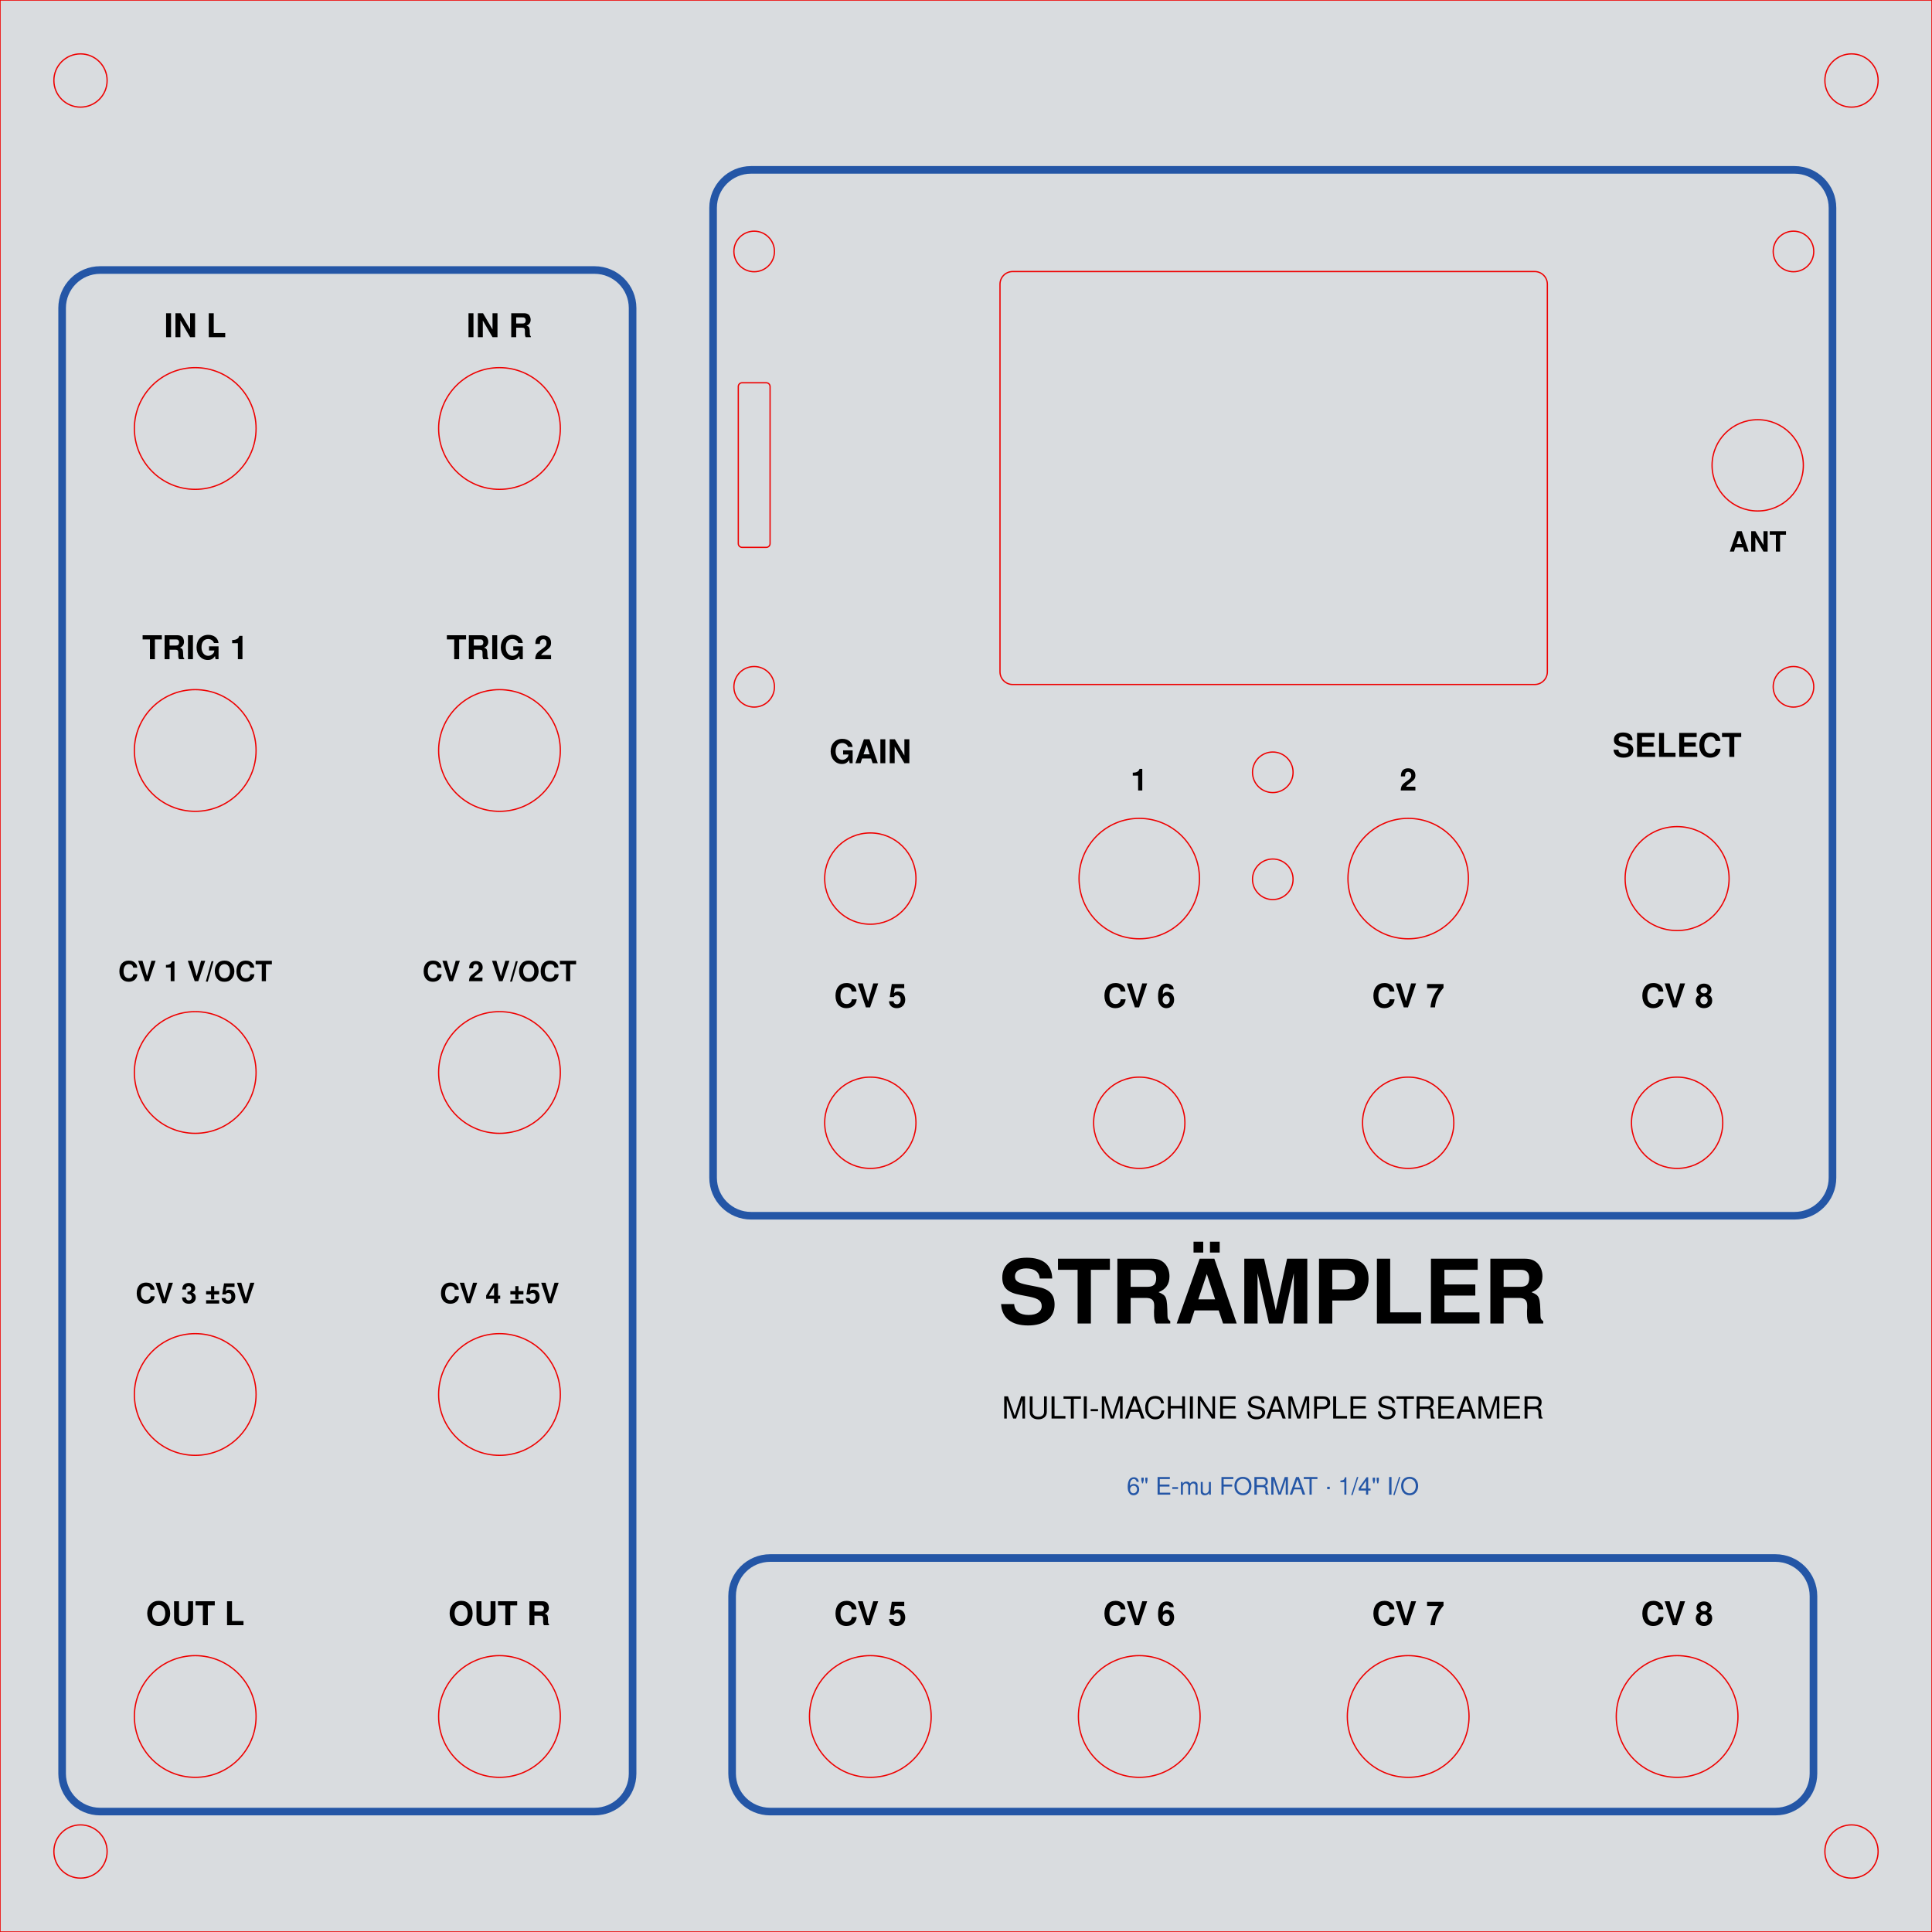
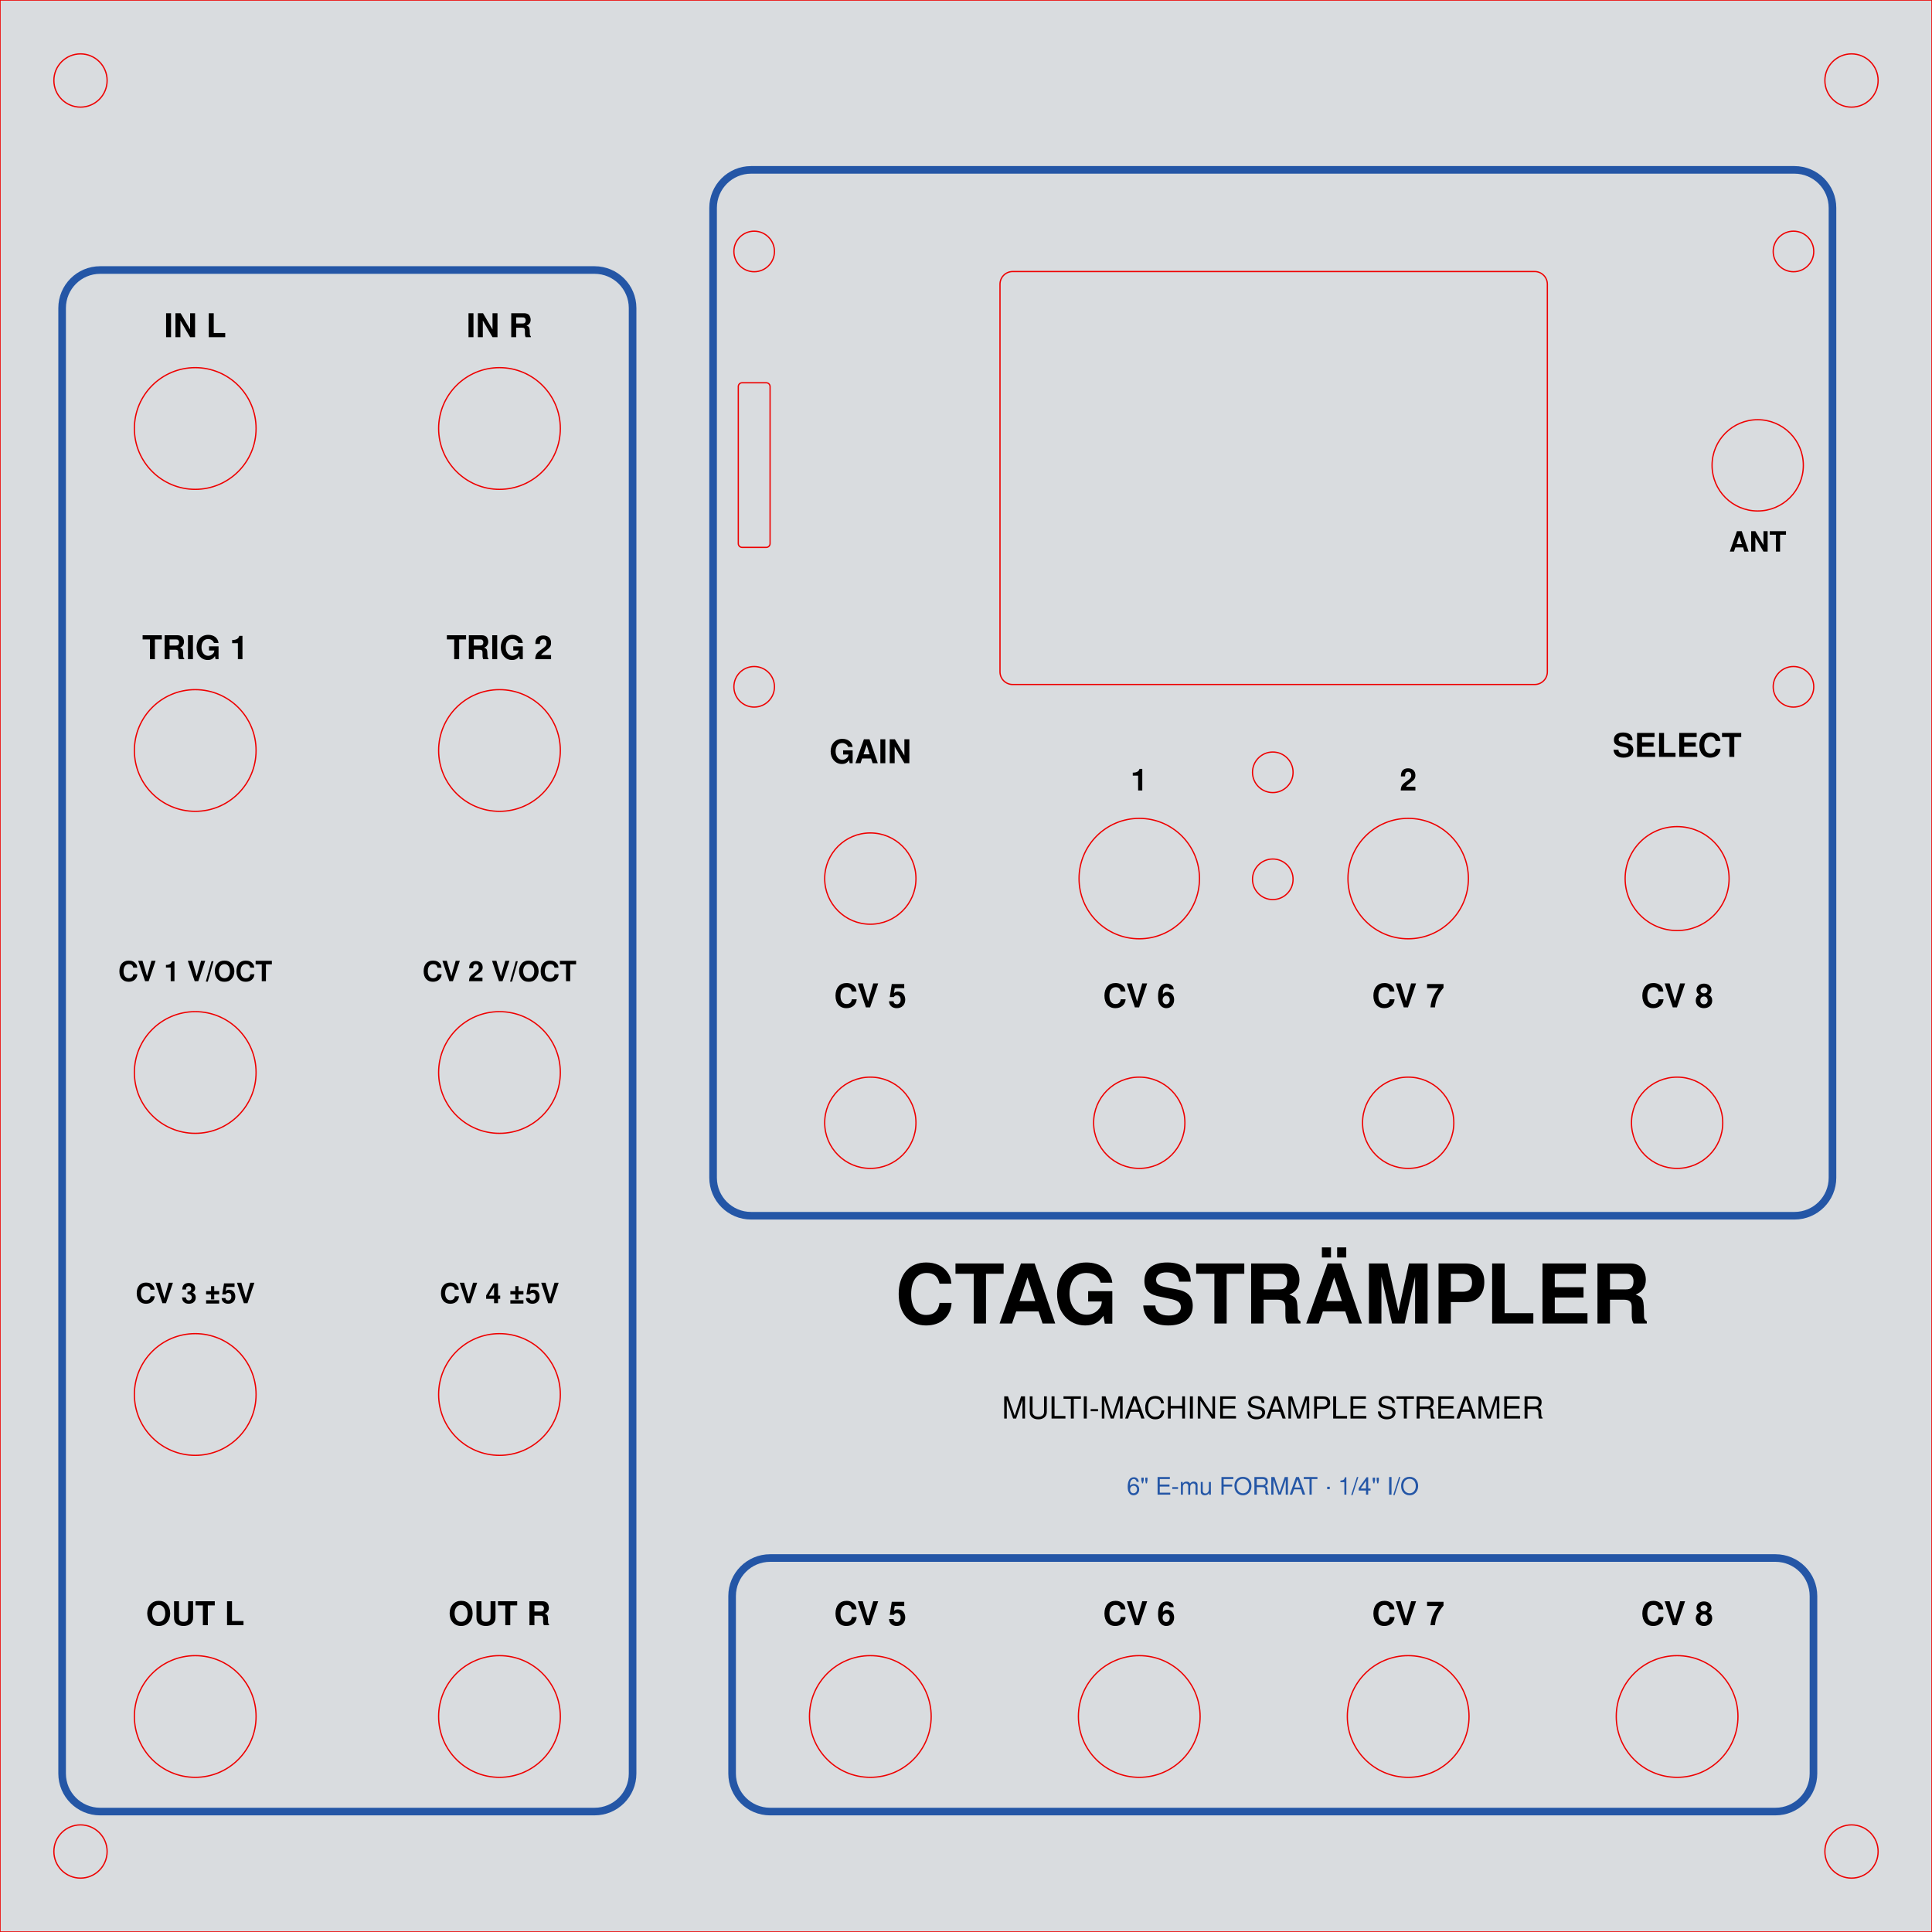
<svg xmlns="http://www.w3.org/2000/svg" width="152.4mm" height="152.4mm" viewBox="0 0 152.4 152.4">
  <rect width="100%" height="100%" fill="#d9dcdf" />
  <g id="ART">
    <text x="68.653" y="79.466" font-family="Helvetica, Arial, sans-serif" font-size="2.6" font-weight="bold" text-anchor="middle" fill="#000">CV 5</text>
    <text x="89.867" y="79.466" font-family="Helvetica, Arial, sans-serif" font-size="2.6" font-weight="bold" text-anchor="middle" fill="#000">CV 6</text>
    <text x="111.080" y="79.466" font-family="Helvetica, Arial, sans-serif" font-size="2.6" font-weight="bold" text-anchor="middle" fill="#000">CV 7</text>
    <text x="132.294" y="79.466" font-family="Helvetica, Arial, sans-serif" font-size="2.6" font-weight="bold" text-anchor="middle" fill="#000">CV 8</text>
    <text x="68.653" y="60.204" font-family="Helvetica, Arial, sans-serif" font-size="2.6" font-weight="bold" text-anchor="middle" fill="#000">GAIN</text>
    <text x="132.294" y="59.704" font-family="Helvetica, Arial, sans-serif" font-size="2.6" font-weight="bold" text-anchor="middle" fill="#000">SELECT</text>
    <text x="89.867" y="62.354" font-family="Helvetica, Arial, sans-serif" font-size="2.4" font-weight="bold" text-anchor="middle" fill="#000">1</text>
    <text x="111.080" y="62.354" font-family="Helvetica, Arial, sans-serif" font-size="2.4" font-weight="bold" text-anchor="middle" fill="#000">2</text>
    <text x="138.651" y="43.507" font-family="Helvetica, Arial, sans-serif" font-size="2.2" font-weight="bold" text-anchor="middle" fill="#000">ANT</text>
    <text x="15.400" y="26.600" font-family="Helvetica, Arial, sans-serif" font-size="2.6" font-weight="bold" text-anchor="middle" fill="#000">IN L</text>
    <text x="39.400" y="26.600" font-family="Helvetica, Arial, sans-serif" font-size="2.6" font-weight="bold" text-anchor="middle" fill="#000">IN R</text>
    <text x="15.400" y="52.000" font-family="Helvetica, Arial, sans-serif" font-size="2.6" font-weight="bold" text-anchor="middle" fill="#000">TRIG 1</text>
    <text x="39.400" y="52.000" font-family="Helvetica, Arial, sans-serif" font-size="2.6" font-weight="bold" text-anchor="middle" fill="#000">TRIG 2</text>
    <text x="15.400" y="77.400" font-family="Helvetica, Arial, sans-serif" font-size="2.2" font-weight="bold" text-anchor="middle" fill="#000">CV 1  V/OCT</text>
    <text x="39.400" y="77.400" font-family="Helvetica, Arial, sans-serif" font-size="2.2" font-weight="bold" text-anchor="middle" fill="#000">CV 2  V/OCT</text>
    <text x="15.400" y="102.800" font-family="Helvetica, Arial, sans-serif" font-size="2.2" font-weight="bold" text-anchor="middle" fill="#000">CV 3  ±5V</text>
    <text x="39.400" y="102.800" font-family="Helvetica, Arial, sans-serif" font-size="2.2" font-weight="bold" text-anchor="middle" fill="#000">CV 4  ±5V</text>
    <text x="15.400" y="128.200" font-family="Helvetica, Arial, sans-serif" font-size="2.6" font-weight="bold" text-anchor="middle" fill="#000">OUT L</text>
    <text x="39.400" y="128.200" font-family="Helvetica, Arial, sans-serif" font-size="2.6" font-weight="bold" text-anchor="middle" fill="#000">OUT R</text>
    <text x="68.653" y="128.200" font-family="Helvetica, Arial, sans-serif" font-size="2.6" font-weight="bold" text-anchor="middle" fill="#000">CV 5</text>
    <text x="89.867" y="128.200" font-family="Helvetica, Arial, sans-serif" font-size="2.6" font-weight="bold" text-anchor="middle" fill="#000">CV 6</text>
    <text x="111.080" y="128.200" font-family="Helvetica, Arial, sans-serif" font-size="2.6" font-weight="bold" text-anchor="middle" fill="#000">CV 7</text>
    <text x="132.294" y="128.200" font-family="Helvetica, Arial, sans-serif" font-size="2.6" font-weight="bold" text-anchor="middle" fill="#000">CV 8</text>
    <rect x="56.250" y="13.400" width="88.300" height="82.500" rx="3.000" fill="none" stroke="#2456A6" stroke-width="0.6" />
    <rect x="57.750" y="122.900" width="85.300" height="20.000" rx="3.000" fill="none" stroke="#2456A6" stroke-width="0.6" />
-     <text x="100.400" y="104.400" font-family="Helvetica, Arial, sans-serif" font-size="7.0" font-weight="bold" text-anchor="middle" fill="#000">STRÄMPLER</text>
+     <text x="100.400" y="104.400" font-family="Helvetica, Arial, sans-serif" font-size="6.5" font-weight="bold" text-anchor="middle" fill="#000">CTAG STRÄMPLER</text>
    <text x="100.400" y="111.900" font-family="Helvetica, Arial, sans-serif" font-size="2.4" font-weight="normal" text-anchor="middle" fill="#000">MULTI-MACHINE SAMPLE STREAMER</text>
    <text x="100.400" y="117.900" font-family="Helvetica, Arial, sans-serif" font-size="1.9" font-weight="normal" text-anchor="middle" fill="#2456A6">6" E-mu FORMAT · 1/4" I/O</text>
    <rect x="4.900" y="21.300" width="45.000" height="121.600" rx="3.000" fill="none" stroke="#2456A6" stroke-width="0.6" />
  </g>
  <g id="CUT" fill="none" stroke="#e00" stroke-width="0.1">
    <rect x="0" y="0" width="152.4" height="152.4" />
    <circle cx="6.350" cy="146.050" r="2.100" />
    <circle cx="146.050" cy="146.050" r="2.100" />
    <circle cx="6.350" cy="6.350" r="2.100" />
    <circle cx="146.050" cy="6.350" r="2.100" />
    <circle cx="68.653" cy="88.566" r="3.600" />
    <circle cx="89.867" cy="88.566" r="3.600" />
    <circle cx="111.080" cy="88.566" r="3.600" />
    <circle cx="132.294" cy="88.566" r="3.600" />
    <circle cx="68.653" cy="69.304" r="3.600" />
    <circle cx="132.294" cy="69.304" r="4.100" />
    <circle cx="89.867" cy="69.304" r="4.750" />
    <circle cx="111.080" cy="69.304" r="4.750" />
    <circle cx="100.400" cy="69.360" r="1.600" />
    <circle cx="138.651" cy="36.707" r="3.600" />
    <circle cx="59.491" cy="54.176" r="1.600" />
    <circle cx="141.473" cy="54.176" r="1.600" />
    <circle cx="59.491" cy="19.835" r="1.600" />
    <circle cx="141.473" cy="19.835" r="1.600" />
    <circle cx="100.400" cy="60.921" r="1.600" />
    <rect x="78.882" y="21.419" width="43.176" height="32.576" rx="1.000" />
    <rect x="58.238" y="30.193" width="2.507" height="12.985" rx="0.300" />
    <circle cx="15.400" cy="33.800" r="4.800" />
    <circle cx="39.400" cy="33.800" r="4.800" />
    <circle cx="15.400" cy="59.200" r="4.800" />
    <circle cx="39.400" cy="59.200" r="4.800" />
    <circle cx="15.400" cy="84.600" r="4.800" />
    <circle cx="39.400" cy="84.600" r="4.800" />
    <circle cx="15.400" cy="110.000" r="4.800" />
    <circle cx="39.400" cy="110.000" r="4.800" />
    <circle cx="15.400" cy="135.400" r="4.800" />
    <circle cx="39.400" cy="135.400" r="4.800" />
    <circle cx="68.653" cy="135.400" r="4.800" />
    <circle cx="89.867" cy="135.400" r="4.800" />
    <circle cx="111.080" cy="135.400" r="4.800" />
    <circle cx="132.294" cy="135.400" r="4.800" />
  </g>
</svg>
